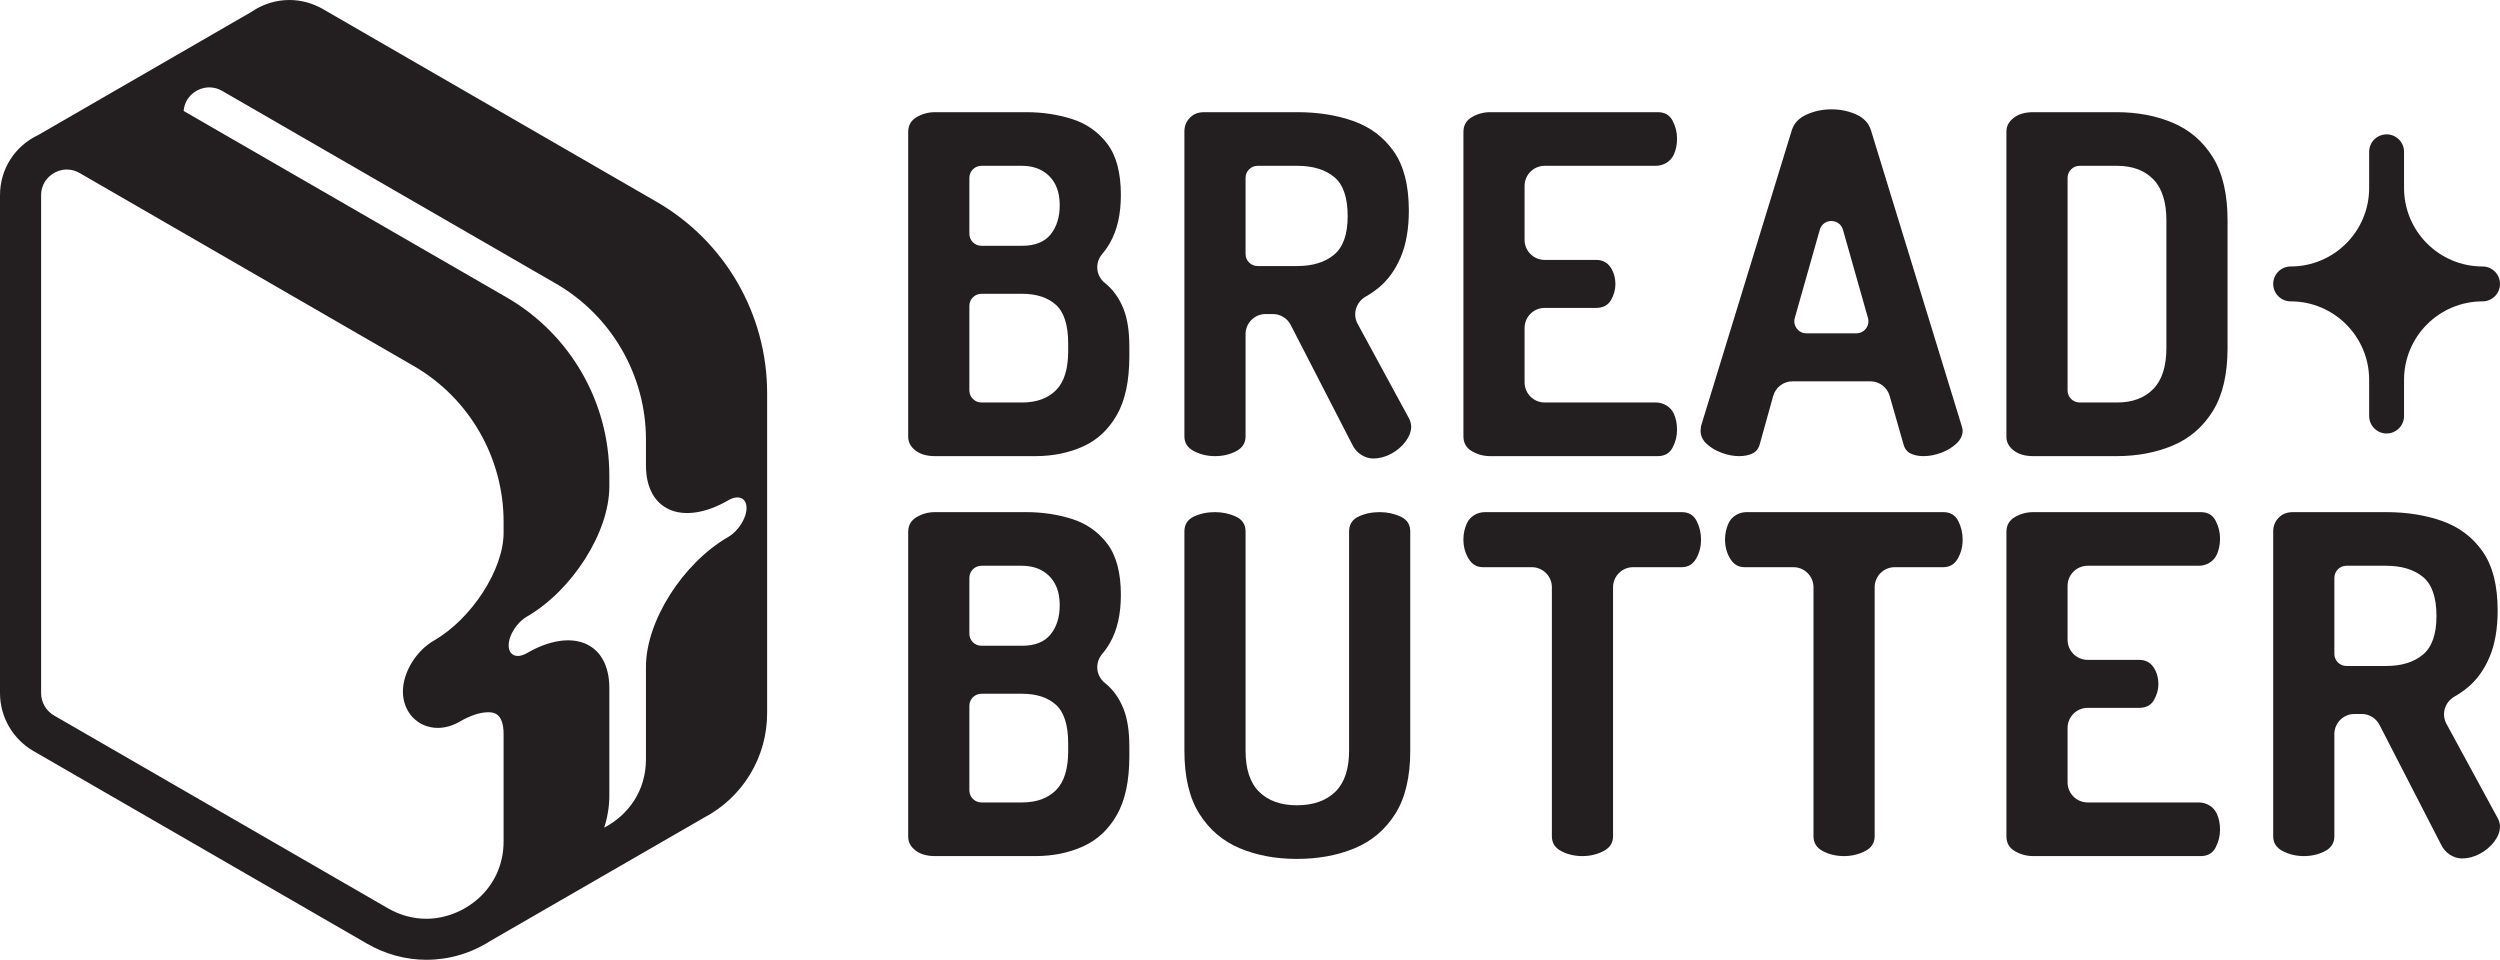
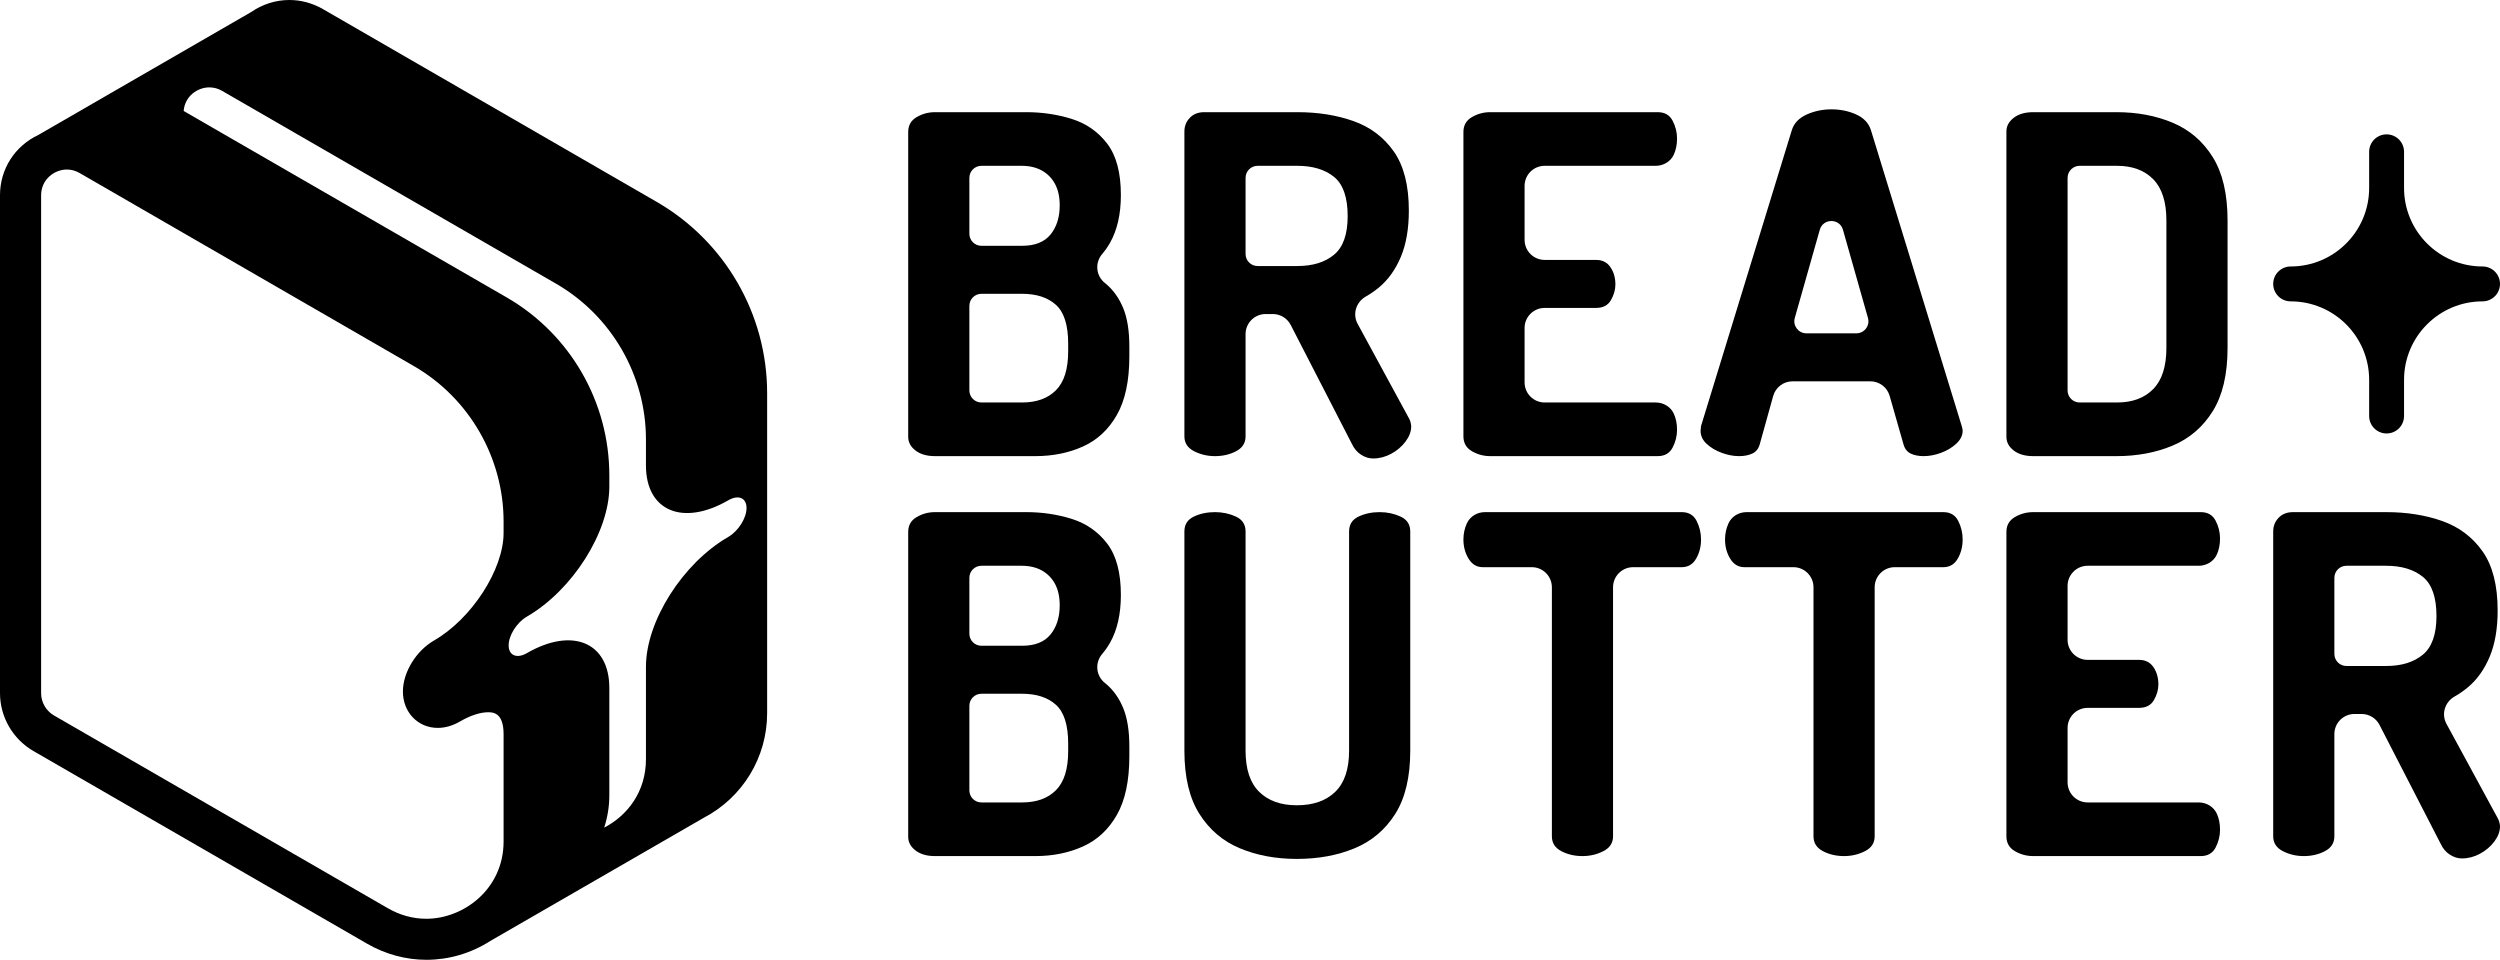
- <svg xmlns="http://www.w3.org/2000/svg" id="Layer_1" data-name="Layer 1" viewBox="0 0 1000 383.916">
-   <defs>
-     <style>
-       .cls-1 {
-         fill: #231f20;
-       }
-     </style>
-   </defs>
-   <g>
-     <path class="cls-1" d="M993.021,106.588h0c-17.343,0-31.402-14.059-31.402-31.402v-14.462c0-3.854-3.125-6.979-6.979-6.979h0c-3.854,0-6.979,3.125-6.979,6.979v14.462c0,17.343-14.059,31.402-31.402,31.402h0c-3.854,0-6.979,3.125-6.979,6.979h0c0,3.854,3.125,6.979,6.979,6.979h0c17.343,0,31.402,14.059,31.402,31.402v14.462c0,3.854,3.125,6.979,6.979,6.979h0c3.854,0,6.979-3.125,6.979-6.979v-14.462c0-17.343,14.059-31.402,31.402-31.402h0c3.854,0,6.979-3.125,6.979-6.979h0c0-3.854-3.125-6.979-6.979-6.979Z" />
-     <path class="cls-1" d="M374.007,182.453c-3.264,0-5.867-.753-7.812-2.259-1.946-1.505-2.917-3.323-2.917-5.458V52.774c0-2.635,1.129-4.612,3.387-5.929,2.259-1.318,4.705-1.977,7.341-1.977h36.512c6.4,0,12.484.912,18.257,2.729,5.77,1.821,10.475,5.114,14.116,9.881,3.637,4.77,5.459,11.607,5.459,20.515,0,7.655-1.445,14.022-4.329,19.104-.936,1.646-1.976,3.137-3.121,4.473-2.998,3.499-2.569,8.716,1.023,11.602.199.16.396.323.591.488,2.886,2.446,5.145,5.646,6.777,9.598,1.628,3.953,2.446,9.067,2.446,15.34v3.952c0,9.787-1.665,17.598-4.988,23.433-3.325,5.835-7.843,10.04-13.55,12.611-5.713,2.573-12.079,3.858-19.104,3.858h-40.089ZM387.747,93.501c0,2.662,2.158,4.82,4.82,4.82h16.26c5.143,0,8.94-1.505,11.387-4.517,2.446-3.012,3.671-6.899,3.671-11.669,0-3.388-.63-6.241-1.882-8.564-1.255-2.321-3.013-4.108-5.27-5.364-2.259-1.253-4.959-1.882-8.095-1.882h-16.071c-2.662,0-4.82,2.158-4.82,4.82v22.355ZM387.747,156.177c0,2.662,2.158,4.82,4.82,4.82h16.26c5.77,0,10.287-1.629,13.552-4.894,3.261-3.262,4.893-8.47,4.893-15.621v-3.012c0-7.403-1.632-12.579-4.893-15.528-3.264-2.947-7.782-4.423-13.552-4.423h-16.26c-2.662,0-4.82,2.158-4.82,4.82v33.837Z" />
-     <path class="cls-1" d="M374.007,342.435c-3.264,0-5.867-.753-7.812-2.259-1.946-1.505-2.917-3.323-2.917-5.458v-121.962c0-2.635,1.129-4.612,3.387-5.929,2.259-1.318,4.705-1.977,7.341-1.977h36.512c6.4,0,12.484.912,18.257,2.729,5.77,1.821,10.475,5.114,14.116,9.881,3.637,4.77,5.459,11.607,5.459,20.515,0,7.655-1.445,14.022-4.329,19.104-.936,1.646-1.976,3.137-3.121,4.473-2.998,3.499-2.569,8.716,1.023,11.602.199.16.396.323.591.488,2.886,2.446,5.145,5.646,6.777,9.598,1.628,3.953,2.446,9.067,2.446,15.34v3.952c0,9.787-1.665,17.598-4.988,23.433-3.325,5.835-7.843,10.04-13.55,12.611-5.713,2.573-12.079,3.858-19.104,3.858h-40.089ZM387.747,253.483c0,2.662,2.158,4.82,4.82,4.82h16.26c5.143,0,8.94-1.505,11.387-4.517,2.446-3.012,3.671-6.899,3.671-11.669,0-3.388-.63-6.241-1.882-8.564-1.255-2.321-3.013-4.108-5.27-5.364-2.259-1.253-4.959-1.882-8.095-1.882h-16.071c-2.662,0-4.82,2.158-4.82,4.82v22.355ZM387.747,316.158c0,2.662,2.158,4.82,4.82,4.82h16.26c5.77,0,10.287-1.629,13.552-4.894,3.261-3.262,4.893-8.47,4.893-15.621v-3.012c0-7.403-1.632-12.579-4.893-15.528-3.264-2.947-7.782-4.423-13.552-4.423h-16.26c-2.662,0-4.82,2.158-4.82,4.82v33.837Z" />
-     <path class="cls-1" d="M549.232,183.395c-1.632,0-3.231-.503-4.799-1.505-1.57-1.004-2.794-2.447-3.671-4.329l-24.482-47.588c-1.377-2.676-4.134-4.359-7.144-4.359h-2.875c-4.437,0-8.034,3.597-8.034,8.034v40.901c0,2.636-1.255,4.612-3.764,5.929-2.511,1.317-5.334,1.976-8.47,1.976-3.011,0-5.804-.659-8.376-1.976-2.573-1.318-3.858-3.294-3.858-5.929V52.586c0-2.132.721-3.953,2.165-5.458,1.441-1.506,3.354-2.259,5.74-2.259h37.266c8.282,0,15.778,1.194,22.492,3.576,6.711,2.386,12.074,6.432,16.092,12.14,4.014,5.711,6.023,13.584,6.023,23.62,0,7.279-1.068,13.458-3.2,18.539-2.136,5.082-5.053,9.161-8.753,12.234-1.656,1.376-3.419,2.595-5.288,3.656-3.864,2.194-5.364,6.992-3.243,10.897l20.671,38.053c.25.503.439,1.035.564,1.6.125.564.189,1.035.189,1.412,0,2.008-.754,4.017-2.259,6.022-1.505,2.009-3.421,3.641-5.74,4.894-2.323,1.253-4.738,1.882-7.247,1.882ZM498.227,101.595c0,2.662,2.158,4.82,4.82,4.82h15.883c6.146,0,11.039-1.506,14.68-4.517,3.637-3.012,5.459-8.155,5.459-15.434,0-7.529-1.821-12.766-5.459-15.716-3.641-2.946-8.534-4.423-14.68-4.423h-15.883c-2.662,0-4.82,2.158-4.82,4.82v30.449Z" />
-     <path class="cls-1" d="M984.754,343.376c-1.632,0-3.231-.503-4.799-1.505-1.57-1.004-2.794-2.447-3.671-4.329l-24.482-47.588c-1.377-2.676-4.134-4.359-7.144-4.359h-2.875c-4.437,0-8.034,3.597-8.034,8.034v40.901c0,2.636-1.255,4.612-3.764,5.929-2.511,1.317-5.334,1.976-8.47,1.976-3.011,0-5.804-.659-8.376-1.976-2.573-1.318-3.858-3.294-3.858-5.929v-121.962c0-2.132.721-3.953,2.165-5.458,1.441-1.506,3.354-2.259,5.74-2.259h37.266c8.282,0,15.778,1.194,22.492,3.576,6.711,2.386,12.074,6.432,16.092,12.14,4.014,5.711,6.023,13.584,6.023,23.62,0,7.279-1.068,13.458-3.2,18.539-2.136,5.082-5.053,9.161-8.753,12.234-1.656,1.376-3.419,2.595-5.288,3.656-3.864,2.194-5.364,6.992-3.243,10.897l20.671,38.053c.25.503.439,1.035.564,1.6.125.564.189,1.035.189,1.412,0,2.008-.754,4.017-2.259,6.022-1.505,2.009-3.421,3.641-5.74,4.894-2.323,1.253-4.738,1.882-7.247,1.882ZM933.748,261.576c0,2.662,2.158,4.82,4.82,4.82h15.883c6.146,0,11.039-1.506,14.68-4.517,3.637-3.012,5.459-8.155,5.459-15.434,0-7.529-1.821-12.766-5.459-15.716-3.641-2.946-8.534-4.423-14.68-4.423h-15.883c-2.662,0-4.82,2.158-4.82,4.82v30.449Z" />
-     <path class="cls-1" d="M596.096,182.453c-2.636,0-5.082-.659-7.341-1.976-2.259-1.318-3.387-3.294-3.387-5.929V52.774c0-2.635,1.129-4.612,3.387-5.929,2.259-1.318,4.705-1.977,7.341-1.977h67.003c2.759,0,4.735,1.129,5.929,3.388,1.191,2.258,1.788,4.643,1.788,7.152,0,2.461-.441,4.629-1.321,6.503-1.29,2.746-4.149,4.413-7.183,4.413h-44.444c-4.437,0-8.034,3.597-8.034,8.034v21.574c0,4.437,3.597,8.034,8.034,8.034h20.575c2.509,0,4.422.974,5.74,2.918,1.318,1.946,1.976,4.235,1.976,6.87,0,2.135-.597,4.235-1.788,6.305-1.193,2.071-3.169,3.105-5.928,3.105h-20.575c-4.437,0-8.034,3.597-8.034,8.034v21.763c0,4.437,3.597,8.034,8.034,8.034h44.443c3.038,0,5.899,1.672,7.188,4.424.877,1.873,1.316,4.036,1.316,6.493,0,2.512-.597,4.894-1.788,7.153-1.195,2.258-3.171,3.387-5.929,3.387h-67.003Z" />
-     <path class="cls-1" d="M695.66,182.453c-2.257,0-4.58-.438-6.962-1.318-2.386-.876-4.395-2.07-6.023-3.576-1.632-1.505-2.446-3.262-2.446-5.27,0-.377.061-1.003.187-1.882l36.325-118.386c.877-2.759,2.853-4.829,5.929-6.212,3.073-1.379,6.367-2.071,9.881-2.071,3.637,0,6.964.691,9.975,2.071,3.011,1.382,4.955,3.453,5.834,6.212l36.327,118.386c.25.879.375,1.505.375,1.882,0,1.882-.845,3.608-2.54,5.176-1.695,1.571-3.735,2.794-6.117,3.67-2.386.879-4.705,1.318-6.964,1.318-2.009,0-3.735-.344-5.176-1.035-1.443-.688-2.417-1.977-2.917-3.859l-5.487-19.205c-.985-3.449-4.138-5.827-7.725-5.827h-31.125c-3.608,0-6.773,2.405-7.74,5.881l-5.328,19.151c-.504,1.882-1.505,3.171-3.011,3.859-1.507.691-3.264,1.035-5.271,1.035ZM722.552,133.33h19.997c3.198,0,5.51-3.058,4.638-6.135l-9.999-35.281c-1.325-4.675-7.951-4.675-9.276,0l-9.999,35.281c-.872,3.077,1.44,6.135,4.638,6.135Z" />
-     <path class="cls-1" d="M813.293,182.453c-3.264,0-5.867-.753-7.812-2.259-1.946-1.505-2.917-3.323-2.917-5.458V52.586c0-2.132.97-3.953,2.917-5.458,1.945-1.506,4.547-2.259,7.812-2.259h33.314c8.28,0,15.778,1.412,22.49,4.235,6.712,2.823,12.046,7.405,15.998,13.74,3.954,6.338,5.929,14.774,5.929,25.314v51.006c0,10.54-1.976,18.98-5.929,25.315-3.952,6.338-9.286,10.916-15.998,13.739-6.712,2.823-14.21,4.235-22.49,4.235h-33.314ZM827.033,156.177c0,2.662,2.158,4.82,4.82,4.82h14.942c6.146,0,10.979-1.788,14.493-5.364,3.511-3.576,5.27-9.063,5.27-16.469v-51.006c0-7.402-1.759-12.893-5.27-16.469-3.514-3.576-8.346-5.364-14.493-5.364h-14.942c-2.662,0-4.82,2.158-4.82,4.82v85.031Z" />
-     <path class="cls-1" d="M518.741,343.565c-8.407,0-15.998-1.412-22.773-4.235-6.775-2.823-12.171-7.403-16.186-13.74-4.018-6.334-6.023-14.774-6.023-25.314v-87.708c0-2.759,1.252-4.735,3.764-5.929,2.509-1.191,5.332-1.788,8.47-1.788,3.011,0,5.803.597,8.376,1.788,2.57,1.194,3.858,3.17,3.858,5.929v87.708c0,7.404,1.818,12.893,5.457,16.469,3.639,3.576,8.659,5.364,15.057,5.364,6.523,0,11.638-1.788,15.34-5.364,3.7-3.576,5.553-9.064,5.553-16.469v-87.708c0-2.759,1.252-4.735,3.764-5.929,2.509-1.191,5.332-1.788,8.47-1.788,3.011,0,5.803.597,8.376,1.788,2.57,1.194,3.858,3.17,3.858,5.929v87.708c0,10.54-2.009,18.98-6.023,25.314-4.018,6.338-9.444,10.917-16.281,13.74-6.839,2.823-14.524,4.235-23.056,4.235Z" />
-     <path class="cls-1" d="M632.985,342.435c-3.138,0-5.961-.659-8.47-1.976-2.513-1.318-3.764-3.294-3.764-5.929v-99.624c0-4.437-3.597-8.034-8.034-8.034h-19.634c-2.386,0-4.268-1.129-5.646-3.388-1.382-2.258-2.07-4.828-2.07-7.716,0-2.27.463-4.421,1.395-6.458,1.269-2.774,4.15-4.459,7.201-4.459h78.734c2.759,0,4.735,1.162,5.929,3.482,1.191,2.323,1.788,4.799,1.788,7.435,0,2.888-.66,5.458-1.978,7.716-1.316,2.259-3.231,3.388-5.74,3.388h-19.444c-4.437,0-8.034,3.597-8.034,8.034v99.624c0,2.636-1.288,4.612-3.858,5.929-2.573,1.317-5.365,1.976-8.376,1.976Z" />
-     <path class="cls-1" d="M737.631,342.435c-3.138,0-5.961-.659-8.47-1.976-2.513-1.318-3.764-3.294-3.764-5.929v-99.624c0-4.437-3.597-8.034-8.034-8.034h-19.634c-2.386,0-4.268-1.129-5.646-3.388-1.382-2.258-2.07-4.828-2.07-7.716,0-2.27.463-4.421,1.395-6.458,1.269-2.774,4.15-4.459,7.201-4.459h78.734c2.759,0,4.735,1.162,5.929,3.482,1.191,2.323,1.788,4.799,1.788,7.435,0,2.888-.66,5.458-1.978,7.716-1.316,2.259-3.231,3.388-5.74,3.388h-19.444c-4.437,0-8.034,3.597-8.034,8.034v99.624c0,2.636-1.288,4.612-3.858,5.929-2.573,1.317-5.365,1.976-8.376,1.976Z" />
-     <path class="cls-1" d="M813.293,342.435c-2.636,0-5.082-.659-7.341-1.976-2.259-1.318-3.387-3.294-3.387-5.929v-121.774c0-2.635,1.129-4.612,3.387-5.929,2.259-1.318,4.705-1.977,7.341-1.977h67.003c2.759,0,4.735,1.129,5.929,3.388,1.191,2.258,1.788,4.643,1.788,7.152,0,2.461-.441,4.629-1.321,6.503-1.29,2.746-4.149,4.413-7.183,4.413h-44.444c-4.437,0-8.034,3.597-8.034,8.034v21.574c0,4.437,3.597,8.034,8.034,8.034h20.575c2.509,0,4.422.974,5.74,2.918,1.318,1.946,1.976,4.235,1.976,6.87,0,2.135-.597,4.235-1.788,6.305-1.193,2.071-3.169,3.105-5.928,3.105h-20.575c-4.437,0-8.034,3.597-8.034,8.034v21.763c0,4.437,3.597,8.034,8.034,8.034h44.443c3.038,0,5.899,1.672,7.188,4.424.877,1.873,1.316,4.036,1.316,6.493,0,2.512-.597,4.894-1.788,7.153-1.195,2.258-3.171,3.387-5.929,3.387h-67.003Z" />
-   </g>
-   <path class="cls-1" d="M262.65,80.732L129.097,3.596c-4.121-2.36-8.729-3.596-13.337-3.596-5.469,0-10.752,1.686-15.323,4.833L15.398,53.946C5.919,58.404,0,67.62,0,78.11v199.151c0,9.515,5.133,18.394,13.374,23.152l133.591,77.136c7.231,4.158,15.398,6.368,23.564,6.368,9.029,0,17.87-2.585,25.587-7.53l85.302-49.226c15.697-8.204,25.437-24.238,25.437-41.921v-127.972c0-31.581-16.858-60.764-44.206-76.536ZM201.436,213.162c0,14.61-12.737,34.353-27.834,43.044-7.193,4.158-12.438,12.737-12.438,20.417,0,8.279,5.994,14.535,13.937,14.535,2.959,0,5.918-.862,8.803-2.51,4.159-2.435,8.167-3.746,11.314-3.746,1.836,0,6.218,0,6.218,8.766v42.932c0,19.068-16.033,30.907-30.907,30.907-5.357,0-10.526-1.424-15.359-4.196L21.579,286.177c-3.147-1.836-5.133-5.245-5.133-8.916V78.11c0-6.369,5.357-10.302,10.302-10.302,1.798,0,3.521.487,5.133,1.423l133.554,77.136c22.215,12.775,36.001,36.676,36.001,62.263v4.533ZM291.31,214.773c-18.207,10.489-32.93,33.716-32.93,51.923v37.013c0,12.925-7.343,22.478-16.708,27.348,1.311-4.046,2.06-8.354,2.06-12.962v-42.932c0-18.207-14.76-24.426-32.93-13.936-4.045,2.36-7.343.974-7.343-3.072s3.297-9.216,7.343-11.539c18.17-10.527,32.93-33.791,32.93-51.961v-4.496c0-29.371-15.659-56.531-41.096-71.216L73.464,44.393c.449-5.882,5.507-9.441,10.265-9.441,1.761,0,3.484.45,5.095,1.386l133.591,77.135c22.178,12.812,35.964,36.676,35.964,62.3v10.415c0,18.207,14.723,24.426,32.93,13.936,4.045-2.36,7.305-.974,7.305,3.072s-3.26,9.216-7.305,11.576Z" />
+ <svg xmlns="http://www.w3.org/2000/svg" id="Layer_1" viewBox="0 0 1000 383.916">
+   <path d="M993.021,106.588h0c-17.343,0-31.402-14.059-31.402-31.402v-14.462c0-3.854-3.125-6.979-6.979-6.979h0c-3.854,0-6.979,3.125-6.979,6.979v14.462c0,17.343-14.059,31.402-31.402,31.402h0c-3.854,0-6.979,3.125-6.979,6.979h0c0,3.854,3.125,6.979,6.979,6.979h0c17.343,0,31.402,14.059,31.402,31.402v14.462c0,3.854,3.125,6.979,6.979,6.979h0c3.854,0,6.979-3.125,6.979-6.979v-14.462c0-17.343,14.059-31.402,31.402-31.402h0c3.854,0,6.979-3.125,6.979-6.979h0c0-3.854-3.125-6.979-6.979-6.979Z" />
+   <path d="M374.007,182.453c-3.264,0-5.867-.753-7.812-2.259-1.946-1.505-2.917-3.323-2.917-5.458V52.774c0-2.635,1.129-4.612,3.387-5.929,2.259-1.318,4.705-1.977,7.341-1.977h36.512c6.4,0,12.484.912,18.257,2.729,5.77,1.821,10.475,5.114,14.116,9.881,3.637,4.77,5.459,11.607,5.459,20.515,0,7.655-1.445,14.022-4.329,19.104-.936,1.646-1.976,3.137-3.121,4.473-2.998,3.499-2.569,8.716,1.023,11.602.199.16.396.323.591.488,2.886,2.446,5.145,5.646,6.777,9.598,1.628,3.953,2.446,9.067,2.446,15.34v3.952c0,9.787-1.665,17.598-4.988,23.433-3.325,5.835-7.843,10.04-13.55,12.611-5.713,2.573-12.079,3.858-19.104,3.858h-40.089ZM387.747,93.501c0,2.662,2.158,4.82,4.82,4.82h16.26c5.143,0,8.94-1.505,11.387-4.517,2.446-3.012,3.671-6.899,3.671-11.669,0-3.388-.63-6.241-1.882-8.564-1.255-2.321-3.013-4.108-5.27-5.364-2.259-1.253-4.959-1.882-8.095-1.882h-16.071c-2.662,0-4.82,2.158-4.82,4.82v22.355ZM387.747,156.177c0,2.662,2.158,4.82,4.82,4.82h16.26c5.77,0,10.287-1.629,13.552-4.894,3.261-3.262,4.893-8.47,4.893-15.621v-3.012c0-7.403-1.632-12.579-4.893-15.528-3.264-2.947-7.782-4.423-13.552-4.423h-16.26c-2.662,0-4.82,2.158-4.82,4.82v33.837Z" />
+   <path d="M374.007,342.435c-3.264,0-5.867-.753-7.812-2.259-1.946-1.505-2.917-3.323-2.917-5.458v-121.962c0-2.635,1.129-4.612,3.387-5.929,2.259-1.318,4.705-1.977,7.341-1.977h36.512c6.4,0,12.484.912,18.257,2.729,5.77,1.821,10.475,5.114,14.116,9.881,3.637,4.77,5.459,11.607,5.459,20.515,0,7.655-1.445,14.022-4.329,19.104-.936,1.646-1.976,3.137-3.121,4.473-2.998,3.499-2.569,8.716,1.023,11.602.199.16.396.323.591.488,2.886,2.446,5.145,5.646,6.777,9.598,1.628,3.953,2.446,9.067,2.446,15.34v3.952c0,9.787-1.665,17.598-4.988,23.433-3.325,5.835-7.843,10.04-13.55,12.611-5.713,2.573-12.079,3.858-19.104,3.858h-40.089ZM387.747,253.483c0,2.662,2.158,4.82,4.82,4.82h16.26c5.143,0,8.94-1.505,11.387-4.517,2.446-3.012,3.671-6.899,3.671-11.669,0-3.388-.63-6.241-1.882-8.564-1.255-2.321-3.013-4.108-5.27-5.364-2.259-1.253-4.959-1.882-8.095-1.882h-16.071c-2.662,0-4.82,2.158-4.82,4.82v22.355ZM387.747,316.158c0,2.662,2.158,4.82,4.82,4.82h16.26c5.77,0,10.287-1.629,13.552-4.894,3.261-3.262,4.893-8.47,4.893-15.621v-3.012c0-7.403-1.632-12.579-4.893-15.528-3.264-2.947-7.782-4.423-13.552-4.423h-16.26c-2.662,0-4.82,2.158-4.82,4.82v33.837Z" />
+   <path d="M549.232,183.395c-1.632,0-3.231-.503-4.799-1.505-1.57-1.004-2.794-2.447-3.671-4.329l-24.482-47.588c-1.377-2.676-4.134-4.359-7.144-4.359h-2.875c-4.437,0-8.034,3.597-8.034,8.034v40.901c0,2.636-1.255,4.612-3.764,5.929-2.511,1.317-5.334,1.976-8.47,1.976-3.011,0-5.804-.659-8.376-1.976-2.573-1.318-3.858-3.294-3.858-5.929V52.586c0-2.132.721-3.953,2.165-5.458,1.441-1.506,3.354-2.259,5.74-2.259h37.266c8.282,0,15.778,1.194,22.492,3.576,6.711,2.386,12.074,6.432,16.092,12.14,4.014,5.711,6.023,13.584,6.023,23.62,0,7.279-1.068,13.458-3.2,18.539-2.136,5.082-5.053,9.161-8.753,12.234-1.656,1.376-3.419,2.595-5.288,3.656-3.864,2.194-5.364,6.992-3.243,10.897l20.671,38.053c.25.503.439,1.035.564,1.6.125.564.189,1.035.189,1.412,0,2.008-.754,4.017-2.259,6.022-1.505,2.009-3.421,3.641-5.74,4.894-2.323,1.253-4.738,1.882-7.247,1.882ZM498.227,101.595c0,2.662,2.158,4.82,4.82,4.82h15.883c6.146,0,11.039-1.506,14.68-4.517,3.637-3.012,5.459-8.155,5.459-15.434,0-7.529-1.821-12.766-5.459-15.716-3.641-2.946-8.534-4.423-14.68-4.423h-15.883c-2.662,0-4.82,2.158-4.82,4.82v30.449Z" />
+   <path d="M984.754,343.376c-1.632,0-3.231-.503-4.799-1.505-1.57-1.004-2.794-2.447-3.671-4.329l-24.482-47.588c-1.377-2.676-4.134-4.359-7.144-4.359h-2.875c-4.437,0-8.034,3.597-8.034,8.034v40.901c0,2.636-1.255,4.612-3.764,5.929-2.511,1.317-5.334,1.976-8.47,1.976-3.011,0-5.804-.659-8.376-1.976-2.573-1.318-3.858-3.294-3.858-5.929v-121.962c0-2.132.721-3.953,2.165-5.458,1.441-1.506,3.354-2.259,5.74-2.259h37.266c8.282,0,15.778,1.194,22.492,3.576,6.711,2.386,12.074,6.432,16.092,12.14,4.014,5.711,6.023,13.584,6.023,23.62,0,7.279-1.068,13.458-3.2,18.539-2.136,5.082-5.053,9.161-8.753,12.234-1.656,1.376-3.419,2.595-5.288,3.656-3.864,2.194-5.364,6.992-3.243,10.897l20.671,38.053c.25.503.439,1.035.564,1.6.125.564.189,1.035.189,1.412,0,2.008-.754,4.017-2.259,6.022-1.505,2.009-3.421,3.641-5.74,4.894-2.323,1.253-4.738,1.882-7.247,1.882ZM933.748,261.576c0,2.662,2.158,4.82,4.82,4.82h15.883c6.146,0,11.039-1.506,14.68-4.517,3.637-3.012,5.459-8.155,5.459-15.434,0-7.529-1.821-12.766-5.459-15.716-3.641-2.946-8.534-4.423-14.68-4.423h-15.883c-2.662,0-4.82,2.158-4.82,4.82v30.449Z" />
+   <path d="M596.096,182.453c-2.636,0-5.082-.659-7.341-1.976-2.259-1.318-3.387-3.294-3.387-5.929V52.774c0-2.635,1.129-4.612,3.387-5.929,2.259-1.318,4.705-1.977,7.341-1.977h67.003c2.759,0,4.735,1.129,5.929,3.388,1.191,2.258,1.788,4.643,1.788,7.152,0,2.461-.441,4.629-1.321,6.503-1.29,2.746-4.149,4.413-7.183,4.413h-44.444c-4.437,0-8.034,3.597-8.034,8.034v21.574c0,4.437,3.597,8.034,8.034,8.034h20.575c2.509,0,4.422.974,5.74,2.918,1.318,1.946,1.976,4.235,1.976,6.87,0,2.135-.597,4.235-1.788,6.305-1.193,2.071-3.169,3.105-5.928,3.105h-20.575c-4.437,0-8.034,3.597-8.034,8.034v21.763c0,4.437,3.597,8.034,8.034,8.034h44.443c3.038,0,5.899,1.672,7.188,4.424.877,1.873,1.316,4.036,1.316,6.493,0,2.512-.597,4.894-1.788,7.153-1.195,2.258-3.171,3.387-5.929,3.387h-67.003Z" />
+   <path d="M695.66,182.453c-2.257,0-4.58-.438-6.962-1.318-2.386-.876-4.395-2.07-6.023-3.576-1.632-1.505-2.446-3.262-2.446-5.27,0-.377.061-1.003.187-1.882l36.325-118.386c.877-2.759,2.853-4.829,5.929-6.212,3.073-1.379,6.367-2.071,9.881-2.071,3.637,0,6.964.691,9.975,2.071,3.011,1.382,4.955,3.453,5.834,6.212l36.327,118.386c.25.879.375,1.505.375,1.882,0,1.882-.845,3.608-2.54,5.176-1.695,1.571-3.735,2.794-6.117,3.67-2.386.879-4.705,1.318-6.964,1.318-2.009,0-3.735-.344-5.176-1.035-1.443-.688-2.417-1.977-2.917-3.859l-5.487-19.205c-.985-3.449-4.138-5.827-7.725-5.827h-31.125c-3.608,0-6.773,2.405-7.74,5.881l-5.328,19.151c-.504,1.882-1.505,3.171-3.011,3.859-1.507.691-3.264,1.035-5.271,1.035ZM722.552,133.33h19.997c3.198,0,5.51-3.058,4.638-6.135l-9.999-35.281c-1.325-4.675-7.951-4.675-9.276,0l-9.999,35.281c-.872,3.077,1.44,6.135,4.638,6.135Z" />
+   <path d="M813.293,182.453c-3.264,0-5.867-.753-7.812-2.259-1.946-1.505-2.917-3.323-2.917-5.458V52.586c0-2.132.97-3.953,2.917-5.458,1.945-1.506,4.547-2.259,7.812-2.259h33.314c8.28,0,15.778,1.412,22.49,4.235,6.712,2.823,12.046,7.405,15.998,13.74,3.954,6.338,5.929,14.774,5.929,25.314v51.006c0,10.54-1.976,18.98-5.929,25.315-3.952,6.338-9.286,10.916-15.998,13.739-6.712,2.823-14.21,4.235-22.49,4.235h-33.314ZM827.033,156.177c0,2.662,2.158,4.82,4.82,4.82h14.942c6.146,0,10.979-1.788,14.493-5.364,3.511-3.576,5.27-9.063,5.27-16.469v-51.006c0-7.402-1.759-12.893-5.27-16.469-3.514-3.576-8.346-5.364-14.493-5.364h-14.942c-2.662,0-4.82,2.158-4.82,4.82v85.031Z" />
+   <path d="M518.741,343.565c-8.407,0-15.998-1.412-22.773-4.235-6.775-2.823-12.171-7.403-16.186-13.74-4.018-6.334-6.023-14.774-6.023-25.314v-87.708c0-2.759,1.252-4.735,3.764-5.929,2.509-1.191,5.332-1.788,8.47-1.788,3.011,0,5.803.597,8.376,1.788,2.57,1.194,3.858,3.17,3.858,5.929v87.708c0,7.404,1.818,12.893,5.457,16.469,3.639,3.576,8.659,5.364,15.057,5.364,6.523,0,11.638-1.788,15.34-5.364,3.7-3.576,5.553-9.064,5.553-16.469v-87.708c0-2.759,1.252-4.735,3.764-5.929,2.509-1.191,5.332-1.788,8.47-1.788,3.011,0,5.803.597,8.376,1.788,2.57,1.194,3.858,3.17,3.858,5.929v87.708c0,10.54-2.009,18.98-6.023,25.314-4.018,6.338-9.444,10.917-16.281,13.74-6.839,2.823-14.524,4.235-23.056,4.235Z" />
+   <path d="M632.985,342.435c-3.138,0-5.961-.659-8.47-1.976-2.513-1.318-3.764-3.294-3.764-5.929v-99.624c0-4.437-3.597-8.034-8.034-8.034h-19.634c-2.386,0-4.268-1.129-5.646-3.388-1.382-2.258-2.07-4.828-2.07-7.716,0-2.27.463-4.421,1.395-6.458,1.269-2.774,4.15-4.459,7.201-4.459h78.734c2.759,0,4.735,1.162,5.929,3.482,1.191,2.323,1.788,4.799,1.788,7.435,0,2.888-.66,5.458-1.978,7.716-1.316,2.259-3.231,3.388-5.74,3.388h-19.444c-4.437,0-8.034,3.597-8.034,8.034v99.624c0,2.636-1.288,4.612-3.858,5.929-2.573,1.317-5.365,1.976-8.376,1.976Z" />
+   <path d="M737.631,342.435c-3.138,0-5.961-.659-8.47-1.976-2.513-1.318-3.764-3.294-3.764-5.929v-99.624c0-4.437-3.597-8.034-8.034-8.034h-19.634c-2.386,0-4.268-1.129-5.646-3.388-1.382-2.258-2.07-4.828-2.07-7.716,0-2.27.463-4.421,1.395-6.458,1.269-2.774,4.15-4.459,7.201-4.459h78.734c2.759,0,4.735,1.162,5.929,3.482,1.191,2.323,1.788,4.799,1.788,7.435,0,2.888-.66,5.458-1.978,7.716-1.316,2.259-3.231,3.388-5.74,3.388h-19.444c-4.437,0-8.034,3.597-8.034,8.034v99.624c0,2.636-1.288,4.612-3.858,5.929-2.573,1.317-5.365,1.976-8.376,1.976Z" />
+   <path d="M813.293,342.435c-2.636,0-5.082-.659-7.341-1.976-2.259-1.318-3.387-3.294-3.387-5.929v-121.774c0-2.635,1.129-4.612,3.387-5.929,2.259-1.318,4.705-1.977,7.341-1.977h67.003c2.759,0,4.735,1.129,5.929,3.388,1.191,2.258,1.788,4.643,1.788,7.152,0,2.461-.441,4.629-1.321,6.503-1.29,2.746-4.149,4.413-7.183,4.413h-44.444c-4.437,0-8.034,3.597-8.034,8.034v21.574c0,4.437,3.597,8.034,8.034,8.034h20.575c2.509,0,4.422.974,5.74,2.918,1.318,1.946,1.976,4.235,1.976,6.87,0,2.135-.597,4.235-1.788,6.305-1.193,2.071-3.169,3.105-5.928,3.105h-20.575c-4.437,0-8.034,3.597-8.034,8.034v21.763c0,4.437,3.597,8.034,8.034,8.034h44.443c3.038,0,5.899,1.672,7.188,4.424.877,1.873,1.316,4.036,1.316,6.493,0,2.512-.597,4.894-1.788,7.153-1.195,2.258-3.171,3.387-5.929,3.387h-67.003Z" />
+   <path d="M262.65,80.732L129.097,3.596c-4.121-2.36-8.729-3.596-13.337-3.596-5.469,0-10.752,1.686-15.323,4.833L15.398,53.946C5.919,58.404,0,67.62,0,78.11v199.151c0,9.515,5.133,18.394,13.374,23.152l133.591,77.136c7.231,4.158,15.398,6.368,23.564,6.368,9.029,0,17.87-2.585,25.587-7.53l85.302-49.226c15.697-8.204,25.437-24.238,25.437-41.921v-127.972c0-31.581-16.858-60.764-44.206-76.536ZM201.436,213.162c0,14.61-12.737,34.353-27.834,43.044-7.193,4.158-12.438,12.737-12.438,20.417,0,8.279,5.994,14.535,13.937,14.535,2.959,0,5.918-.862,8.803-2.51,4.159-2.435,8.167-3.746,11.314-3.746,1.836,0,6.218,0,6.218,8.766v42.932c0,19.068-16.033,30.907-30.907,30.907-5.357,0-10.526-1.424-15.359-4.196L21.579,286.177c-3.147-1.836-5.133-5.245-5.133-8.916V78.11c0-6.369,5.357-10.302,10.302-10.302,1.798,0,3.521.487,5.133,1.423l133.554,77.136c22.215,12.775,36.001,36.676,36.001,62.263v4.533ZM291.31,214.773c-18.207,10.489-32.93,33.716-32.93,51.923v37.013c0,12.925-7.343,22.478-16.708,27.348,1.311-4.046,2.06-8.354,2.06-12.962v-42.932c0-18.207-14.76-24.426-32.93-13.936-4.045,2.36-7.343.974-7.343-3.072s3.297-9.216,7.343-11.539c18.17-10.527,32.93-33.791,32.93-51.961v-4.496c0-29.371-15.659-56.531-41.096-71.216L73.464,44.393c.449-5.882,5.507-9.441,10.265-9.441,1.761,0,3.484.45,5.095,1.386l133.591,77.135c22.178,12.812,35.964,36.676,35.964,62.3v10.415c0,18.207,14.723,24.426,32.93,13.936,4.045-2.36,7.305-.974,7.305,3.072s-3.26,9.216-7.305,11.576Z" />
</svg>
